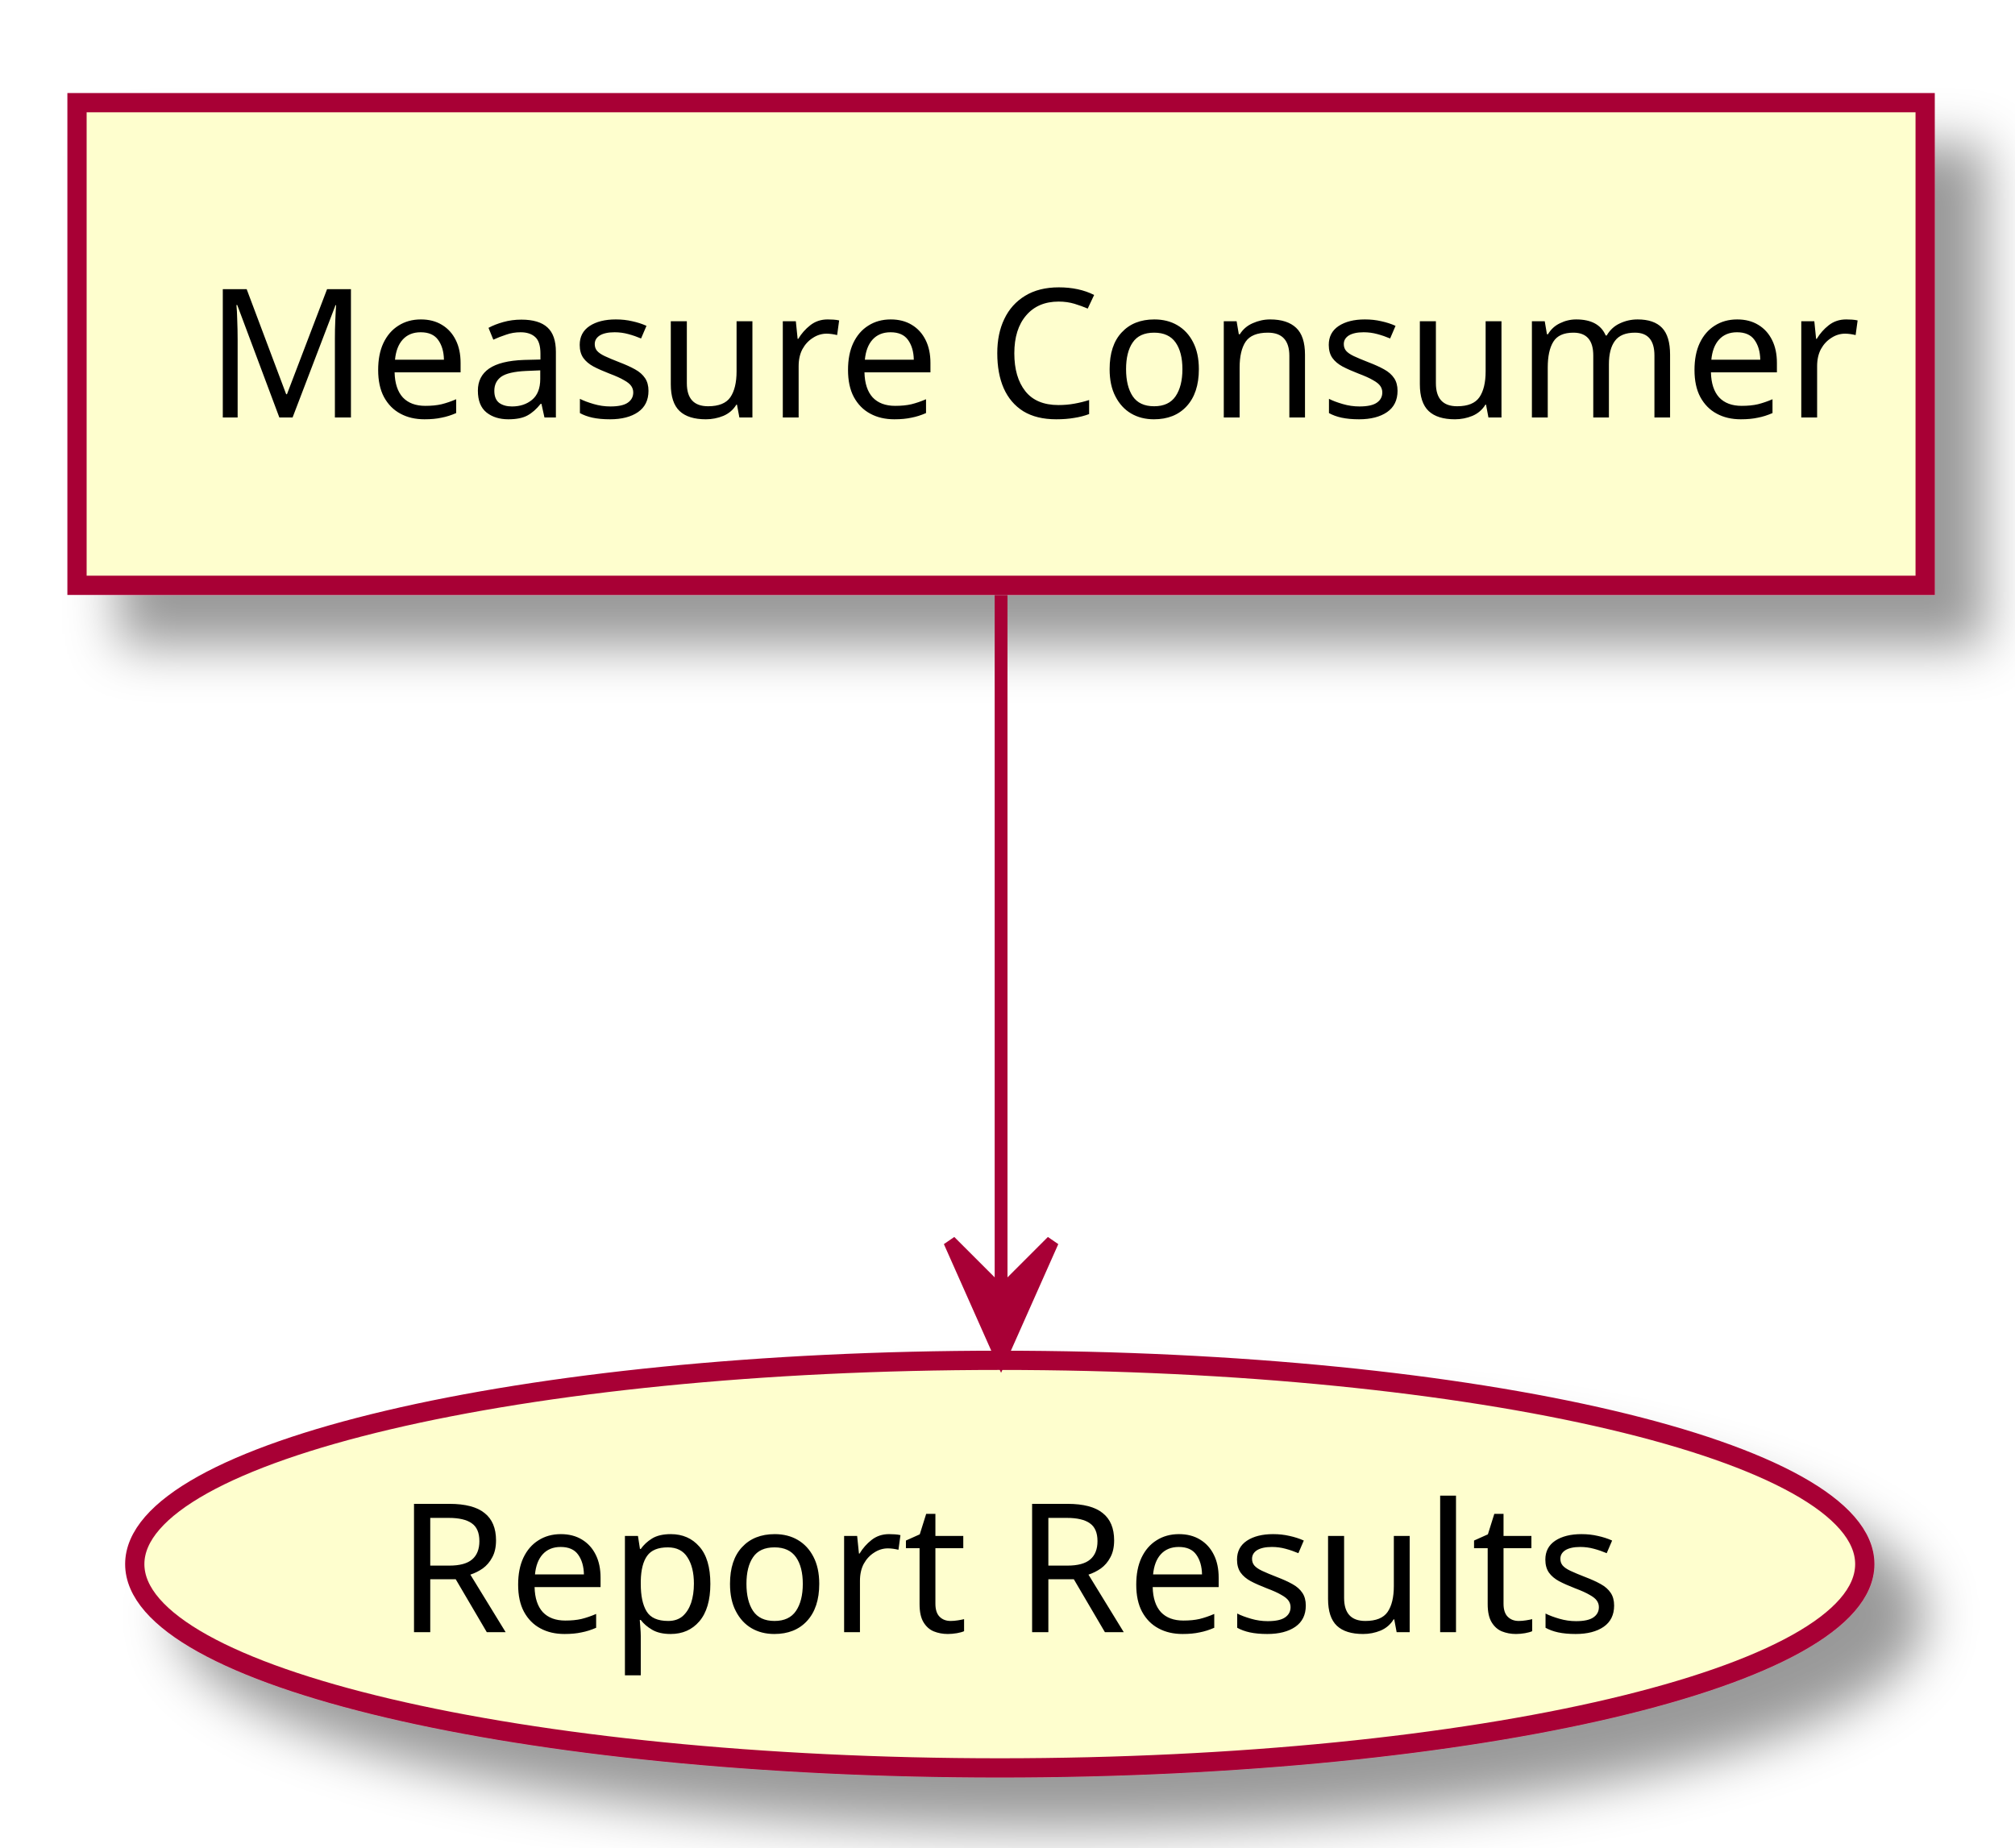
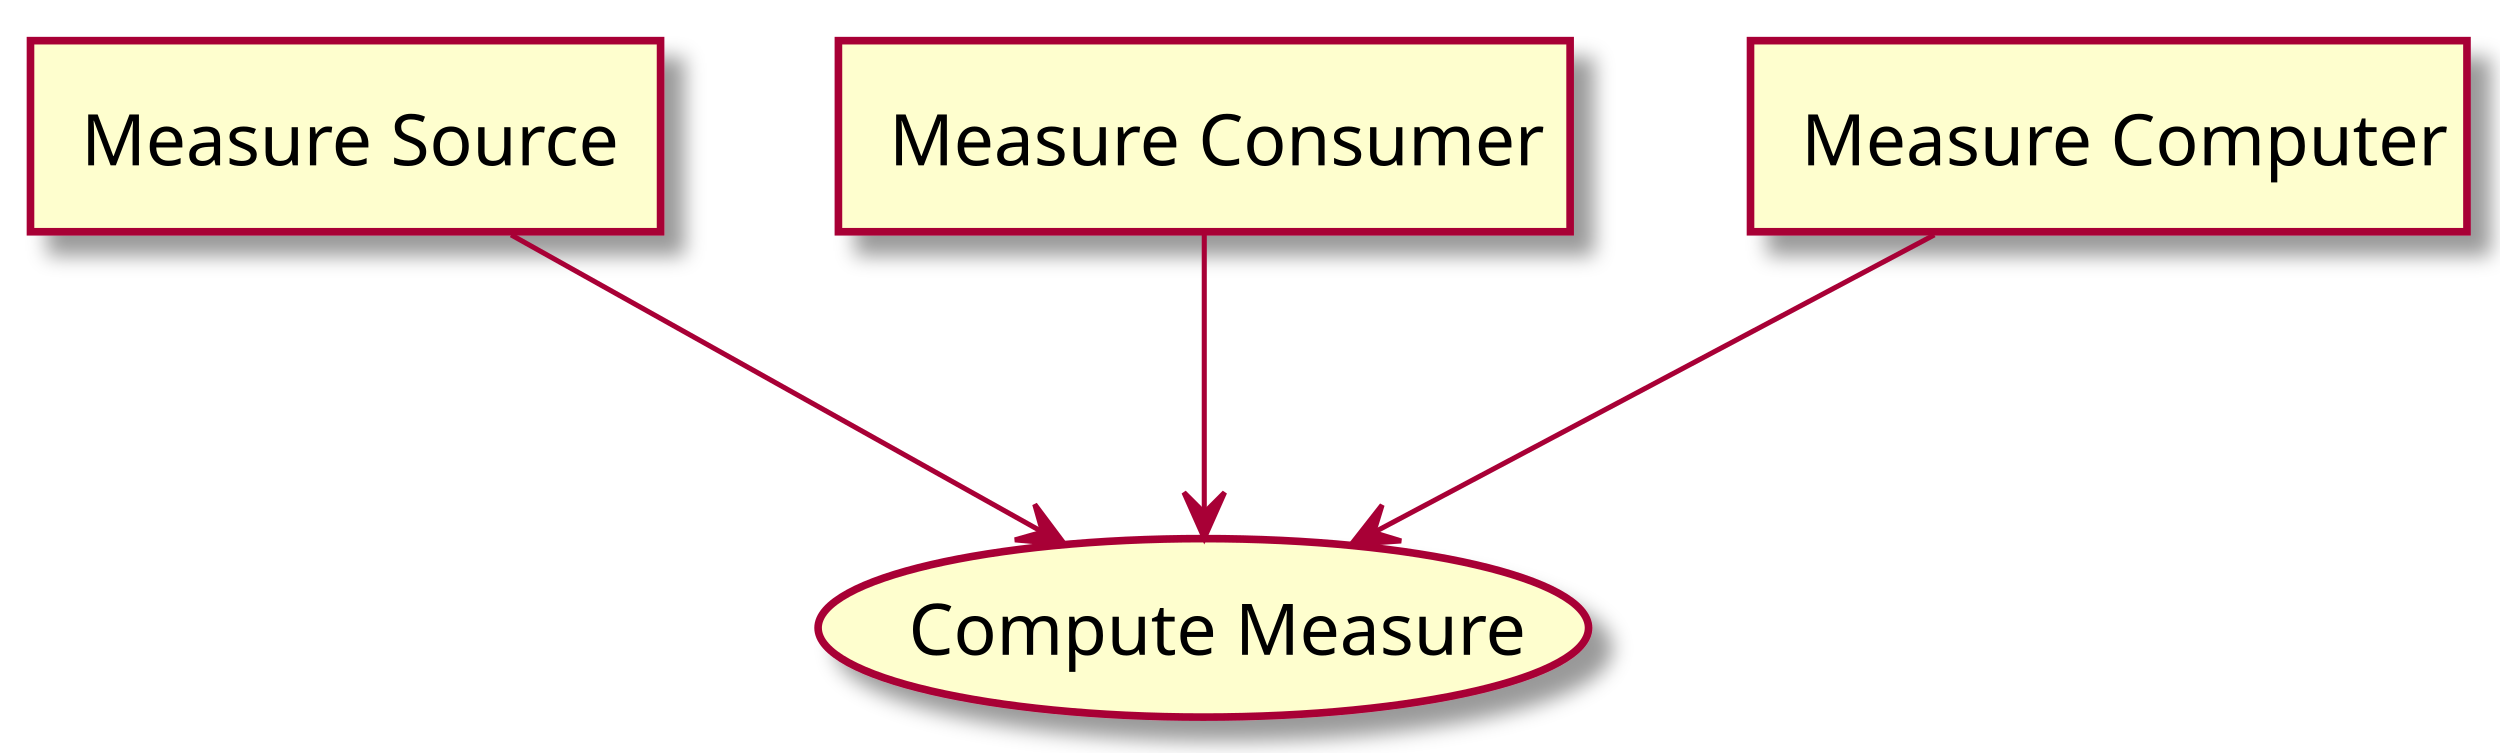
- <svg xmlns="http://www.w3.org/2000/svg" contentScriptType="application/ecmascript" contentStyleType="text/css" height="144px" preserveAspectRatio="none" style="width:157px;height:144px;" version="1.1" viewBox="0 0 157 144" width="157px" zoomAndPan="magnify">
+ <svg xmlns="http://www.w3.org/2000/svg" contentScriptType="application/ecmascript" contentStyleType="text/css" height="148px" preserveAspectRatio="none" style="width:492px;height:148px;" version="1.1" viewBox="0 0 492 148" width="492px" zoomAndPan="magnify">
  <defs>
-     <filter height="300%" id="fj9u5ey" width="300%" x="-1" y="-1">
+     <filter height="300%" id="fkkboe5" width="300%" x="-1" y="-1">
      <feGaussianBlur result="blurOut" stdDeviation="2.0" />
      <feColorMatrix in="blurOut" result="blurOut2" type="matrix" values="0 0 0 0 0 0 0 0 0 0 0 0 0 0 0 0 0 0 .4 0" />
      <feOffset dx="4.0" dy="4.0" in="blurOut2" result="blurOut3" />
      <feBlend in="SourceGraphic" in2="blurOut3" mode="normal" />
    </filter>
  </defs>
  <g>
-     <rect fill="#FEFECE" filter="url(#fj9u5ey)" height="37.609" style="stroke: #A80036; stroke-width: 1.5;" width="144" x="6" y="8" />
-     <text fill="#000000" font-family="sans-serif" font-size="14" lengthAdjust="spacingAndGlyphs" textLength="124" x="16" y="32.533">Measure Consumer</text>
-     <ellipse cx="77.898" cy="121.879" fill="#FEFECE" filter="url(#fj9u5ey)" rx="67.398" ry="15.88" style="stroke: #A80036; stroke-width: 1.5;" />
-     <text fill="#000000" font-family="sans-serif" font-size="14" lengthAdjust="spacingAndGlyphs" textLength="94" x="30.898" y="127.184">Report Results</text>
-     <path d="M78,46.374 C78,61.973 78,84.337 78,100.511 " fill="none" style="stroke: #A80036; stroke-width: 1.0;" />
-     <polygon fill="#A80036" points="78,105.741,82,96.741,78,100.741,74,96.741,78,105.741" style="stroke: #A80036; stroke-width: 1.0;" />
+     <rect fill="#FEFECE" filter="url(#fkkboe5)" height="37.609" style="stroke: #A80036; stroke-width: 1.5;" width="124" x="6" y="8" />
+     <text fill="#000000" font-family="sans-serif" font-size="14" lengthAdjust="spacingAndGlyphs" textLength="104" x="16" y="32.533">Measure Source</text>
+     <rect fill="#FEFECE" filter="url(#fkkboe5)" height="37.609" style="stroke: #A80036; stroke-width: 1.5;" width="144" x="165" y="8" />
+     <text fill="#000000" font-family="sans-serif" font-size="14" lengthAdjust="spacingAndGlyphs" textLength="124" x="175" y="32.533">Measure Consumer</text>
+     <rect fill="#FEFECE" filter="url(#fkkboe5)" height="37.609" style="stroke: #A80036; stroke-width: 1.5;" width="141" x="344.5" y="8" />
+     <text fill="#000000" font-family="sans-serif" font-size="14" lengthAdjust="spacingAndGlyphs" textLength="121" x="354.5" y="32.533">Measure Computer</text>
+     <ellipse cx="236.815" cy="123.563" fill="#FEFECE" filter="url(#fkkboe5)" rx="75.815" ry="17.563" style="stroke: #A80036; stroke-width: 1.5;" />
+     <text fill="#000000" font-family="sans-serif" font-size="14" lengthAdjust="spacingAndGlyphs" textLength="116" x="178.815" y="128.868">Compute Measure</text>
+     <path d="M100.585,46.221 C130.63,63.021 174.972,87.816 204.872,104.535 " fill="none" style="stroke: #A80036; stroke-width: 1.0;" />
+     <polygon fill="#A80036" points="209.542,107.146,203.638,99.263,205.178,104.706,199.734,106.245,209.542,107.146" style="stroke: #A80036; stroke-width: 1.0;" />
+     <path d="M237,46.221 C237,61.737 237,84.072 237,100.566 " fill="none" style="stroke: #A80036; stroke-width: 1.0;" />
+     <polygon fill="#A80036" points="237,105.918,241,96.918,237,100.918,233,96.918,237,105.918" style="stroke: #A80036; stroke-width: 1.0;" />
+     <path d="M380.68,46.221 C348.904,63.09 301.946,88.02 270.451,104.741 " fill="none" style="stroke: #A80036; stroke-width: 1.0;" />
+     <polygon fill="#A80036" points="265.921,107.146,275.746,106.459,270.337,104.802,271.995,99.393,265.921,107.146" style="stroke: #A80036; stroke-width: 1.0;" />
  </g>
</svg>
